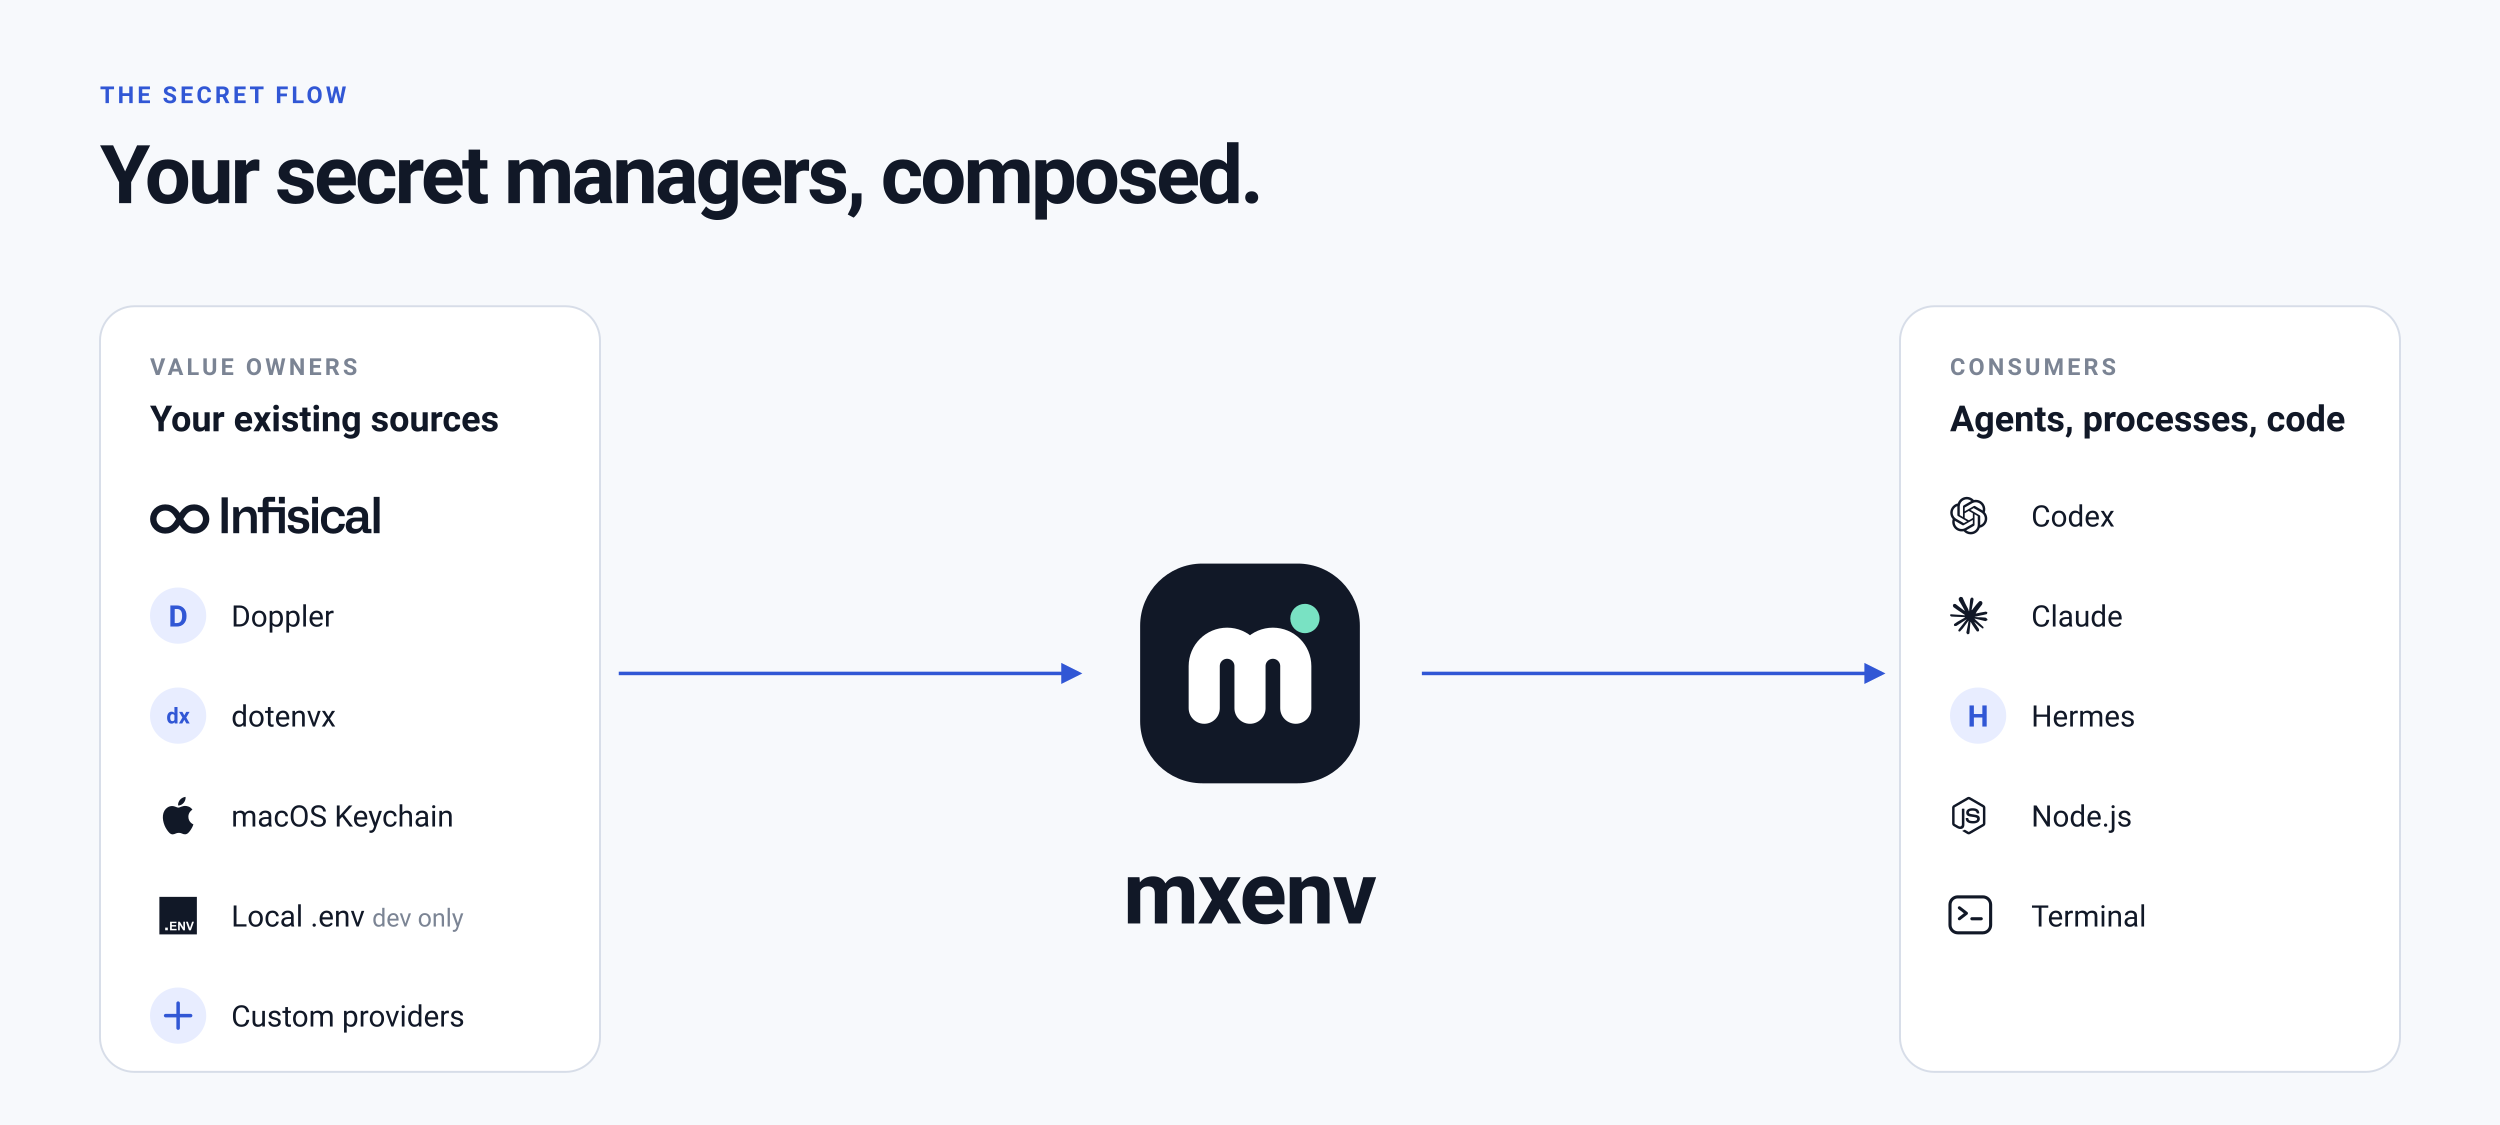
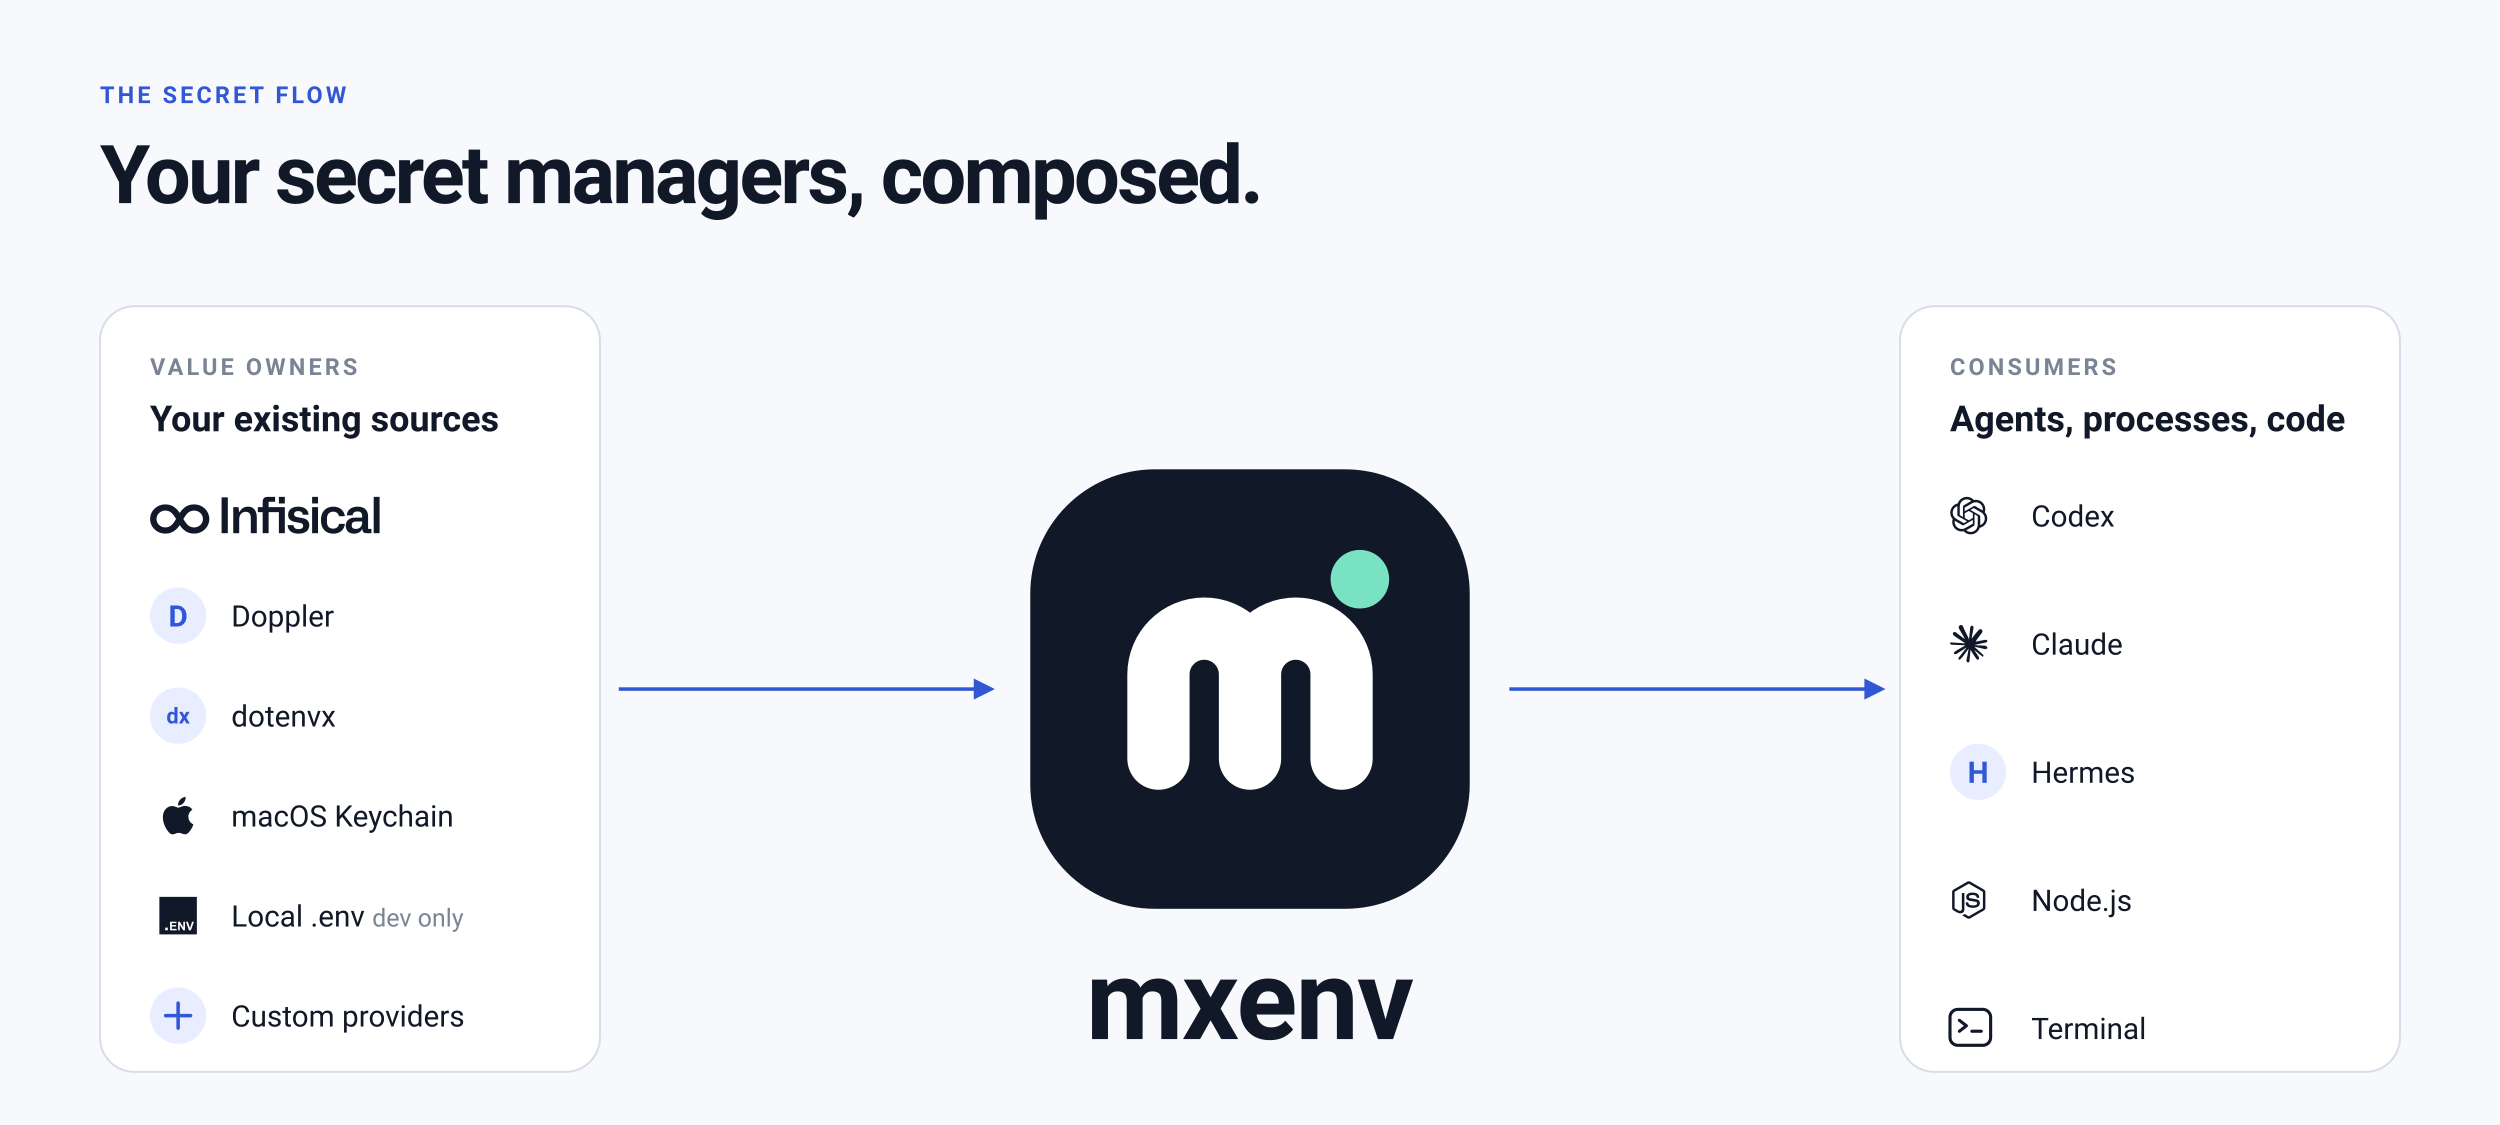
<svg xmlns="http://www.w3.org/2000/svg" viewBox="0 0 1600 720" width="1600" height="720" role="img" aria-labelledby="title desc">
  <defs>
    <marker id="arrow" viewBox="0 0 10 10" refX="8" refY="5" markerWidth="6" markerHeight="6" orient="auto-start-reverse">
      <path d="M0 0 10 5 0 10Z" fill="#3157D5" />
    </marker>
    <style>
      .sans{font-family:-apple-system,BlinkMacSystemFont,'Segoe UI',Roboto,'Helvetica Neue',Arial,sans-serif}.mono{font-family:ui-monospace,'SF Mono','Cascadia Code','JetBrains Mono',Menlo,Consolas,'Liberation Mono',monospace}
      .ink{fill:#111827}.muted{fill:#5B6472}.faint{fill:#7B8494}.label{font-size:15px;font-weight:700;letter-spacing:2px}.body{font-size:19px}.small{font-size:16px}.cardtitle{font-size:23px;font-weight:600}
    </style>
  </defs>
  <rect width="1600" height="720" fill="#F7F9FC" />
  <g class="sans">
    <text x="64" y="66" class="label" fill="#3157D5">THE SECRET FLOW</text>
    <text x="64" y="130" class="ink" font-size="52" font-weight="700" letter-spacing="-1.8">Your secret managers, composed.</text>
    <rect x="64" y="196" width="320" height="490" rx="22" fill="#FFFFFF" stroke="#D7DDE8" stroke-width="1.25" />
    <text x="96" y="240" class="label faint">VALUE OWNERS</text>
    <text x="96" y="276" class="ink cardtitle">Your existing sources</text>
    <g class="body ink">
      <svg x="96" y="318" width="147" height="24" viewBox="0 0 306 50">
        <path d="M197.581 13.027C205.839 13.027 211.088 17.286 211.275 23.842H203.407C203.34 20.629 201.102 18.931 197.521 18.931C193.941 18.931 191.951 20.506 191.951 23.127C191.951 25.287 193.55 26.663 196.748 27.124L202.957 28.238C209.165 29.222 212.236 32.497 212.236 37.938C212.236 44.948 206.665 49.075 197.964 49.075C188.813 49.075 183.438 44.486 183.438 37.677H191.245L191.259 37.984C191.474 41.199 193.993 43.103 197.964 43.103C201.8 43.103 204.045 41.466 204.045 38.645C204.045 36.547 202.769 35.24 200.142 34.779L193.55 33.534C187.214 32.42 184.016 29.207 184.016 23.903C184.016 17.094 189.323 13.027 197.581 13.027ZM276.948 13.043C282.323 13.043 286.227 14.88 288.081 17.562C289.935 20.245 290.642 22.804 290.642 25.486V42.649H295.123V48.414H288.6C285.019 48.414 283.675 47.108 283.225 44.418L283.156 42.98H282.706C281.234 46.646 276.948 49.075 271.761 49.075C265.109 49.075 260.882 44.948 260.882 38.392C260.882 31.835 265.619 27.647 273.231 27.646H282.706V25.356C282.706 21.36 280.657 19.399 276.565 19.399C272.474 19.399 270.356 21.168 270.041 24.642H262.233C262.811 17.24 268.315 13.043 276.948 13.043ZM244.365 13.035C252.811 13.035 258.697 18.085 259.726 25.748H251.857C251.092 21.821 248.149 19.723 244.117 19.723C239.065 19.723 235.859 23.258 235.859 28.5V34.072C235.859 39.314 239.185 42.389 244.117 42.389C248.276 42.389 251.219 39.96 251.925 36.032H259.785C258.824 44.225 252.871 49.068 244.17 49.068C233.93 49.068 227.789 42.189 227.789 31.113C227.789 25.418 229.26 21.021 232.271 17.816C235.281 14.604 239.313 13.035 244.365 13.035ZM58.882 10C64.256 10 69.305 12.034 73.106 15.712C76.908 19.397 79 24.291 79 29.5C79 34.709 76.908 39.603 73.106 43.288C69.305 46.973 64.256 49 58.882 49C52.953 49 48.04 47.028 43.871 42.987C42.378 41.54 40.971 39.827 39.5 37.645C38.029 39.827 36.622 41.54 35.129 42.987C30.96 47.035 26.047 49 20.118 49C14.744 49 9.695 46.966 5.894 43.288C2.092 39.603 2.30285e-05 34.709 0 29.5C0 24.291 2.092 19.397 5.894 15.712C9.695 12.027 14.744 10 20.118 10C26.047 10 30.96 11.972 35.129 16.013C36.622 17.46 38.029 19.173 39.5 21.355C40.971 19.173 42.378 17.46 43.871 16.013C48.04 11.965 52.953 10 58.882 10ZM103.624 48.414H95.306V0.653H103.624V48.414ZM130.567 13.027C138.18 13.027 142.279 18.531 142.279 27.378V48.406H134.283V28.23C134.283 22.658 131.979 19.914 127.31 19.914C122.13 19.914 118.796 24.042 118.796 30.137V48.414H110.86V13.688H117.835L118.796 20.106H119.307C121.416 15.587 125.515 13.027 130.567 13.027ZM166.67 6.487H158.029V13.696H179.657V48.414H171.723V20.307H158.029V48.414H150.094V20.307H143.63V13.688H150.094V7.01C150.094 5.242 150.289 4.058 151.055 2.49C151.888 0.915 153.938 0 156.94 0H166.67V6.487ZM223.885 48.414H216.018V13.688H223.885V48.414ZM306 48.414H298.132V0H306V48.414ZM274.523 32.827C270.943 32.827 268.893 34.533 268.893 36.954V38.53L268.885 38.523C268.885 41.336 270.995 42.78 274.328 42.78C279.448 42.78 282.714 39.375 282.714 34.333V32.827H274.523ZM58.875 18.265C55.225 18.265 52.448 19.369 49.88 21.858C47.918 23.76 46.302 26.207 44.369 29.507C46.302 32.807 47.918 35.255 49.88 37.156C52.448 39.638 55.218 40.75 58.875 40.75C60.404 40.75 61.897 40.456 63.318 39.89C64.732 39.33 66.002 38.506 67.084 37.457C68.166 36.401 69.01 35.177 69.594 33.807C70.185 32.429 70.481 30.982 70.481 29.5L70.474 29.507C70.474 28.025 70.171 26.577 69.587 25.207C69.003 23.837 68.158 22.606 67.076 21.558C65.994 20.509 64.725 19.683 63.312 19.117C61.898 18.551 60.404 18.265 58.875 18.265ZM20.118 18.257C17.067 18.257 14.08 19.46 11.916 21.551C9.723 23.669 8.519 26.501 8.519 29.5C8.519 32.499 9.723 35.324 11.916 37.449C14.102 39.575 17.016 40.743 20.118 40.743C23.768 40.743 26.545 39.638 29.113 37.149C31.075 35.248 32.691 32.8 34.624 29.5C32.691 26.2 31.075 23.752 29.113 21.851C26.553 19.369 23.775 18.257 20.118 18.257ZM179.657 8.777H171.723V0H179.657V8.777ZM223.885 8.777H216.018V0H223.885V8.777Z" fill="#111827" />
      </svg>
      <circle cx="114" cy="394" r="18" fill="#E8EDFF" />
      <text x="114" y="401" text-anchor="middle" font-size="19" font-weight="700" fill="#3157D5">D</text>
      <text x="148" y="401">Doppler</text>
      <circle cx="114" cy="458" r="18" fill="#E8EDFF" />
      <text x="114" y="463" text-anchor="middle" font-size="14" font-weight="700" fill="#3157D5">dx</text>
      <text x="148" y="465">dotenvx</text>
      <path transform="translate(102 510)" fill="#111827" d="M12.152 6.896c-.948 0-2.415-1.078-3.96-1.04-2.04.027-3.91 1.183-4.961 3.014-2.117 3.675-.546 9.103 1.519 12.09 1.013 1.454 2.208 3.09 3.792 3.039 1.52-.065 2.09-.987 3.935-.987 1.831 0 2.35.987 3.96.948 1.637-.026 2.676-1.48 3.676-2.948 1.156-1.688 1.636-3.325 1.662-3.415-.039-.013-3.182-1.221-3.22-4.857-.026-3.04 2.48-4.494 2.597-4.559-1.429-2.09-3.623-2.324-4.39-2.376-2-.156-3.675 1.09-4.61 1.09zM15.53 3.83c.843-1.012 1.4-2.427 1.245-3.83-1.207.052-2.662.805-3.532 1.818-.78.896-1.454 2.338-1.273 3.714 1.338.104 2.715-.688 3.559-1.701" />
      <text x="148" y="529">macOS Keychain</text>
      <path transform="translate(102 574)" fill="#111827" d="M24 0v24H0V0h24ZM10.933 15.89H6.84v5.52h4.198v-.93H7.955v-1.503h2.77v-.93h-2.77v-1.224h2.978v-.934Zm2.146 0h-1.084v5.52h1.035v-3.6l2.226 3.6h1.118v-5.52h-1.036v3.686l-2.259-3.687Zm5.117 0h-1.208l1.973 5.52h1.19l1.976-5.52h-1.182l-1.352 4.085-1.397-4.086ZM5.4 19.68H3.72v1.68H5.4v-1.68Z" />
      <text x="148" y="593">Local .env <tspan class="small faint">dev only</tspan>
      </text>
      <circle cx="114" cy="650" r="18" fill="#E8EDFF" />
      <path d="M106 650h16M114 642v16" stroke="#3157D5" stroke-width="2.25" stroke-linecap="round" />
      <text x="148" y="657">Custom providers</text>
    </g>
-     <path d="M396 431h294" stroke="#3157D5" stroke-width="2.25" marker-end="url(#arrow)" />
-     <svg x="725" y="356" width="150" height="150" viewBox="0 0 64 64">
+     <path d="M396 441h238" stroke="#3157D5" stroke-width="2.25" marker-end="url(#arrow)" />
+     <svg x="650" y="291" width="300" height="300" viewBox="0 0 64 64">
      <rect x="2" y="2" width="60" height="60" rx="17" fill="#111827" />
      <path fill="none" stroke="#FFFFFF" stroke-width="8.5" stroke-linecap="round" stroke-linejoin="round" d="M19.5 41.5V30c0-3.45 2.8-6.25 6.25-6.25s6.25 2.8 6.25 6.25v11.5m0-11.5c0-3.45 2.8-6.25 6.25-6.25s6.25 2.8 6.25 6.25V41.5" />
      <circle cx="47" cy="17" r="4" fill="#79E2C3" />
    </svg>
-     <text x="800" y="591" text-anchor="middle" class="ink" font-size="56" font-weight="700" letter-spacing="-1">mxenv</text>
-     <path d="M910 431h294" stroke="#3157D5" stroke-width="2.25" marker-end="url(#arrow)" />
+     <text x="800" y="665" text-anchor="middle" class="ink" font-size="72" font-weight="700" letter-spacing="-1">mxenv</text>
+     <path d="M966 441h238" stroke="#3157D5" stroke-width="2.25" marker-end="url(#arrow)" />
    <rect x="1216" y="196" width="320" height="490" rx="22" fill="#FFFFFF" stroke="#D7DDE8" stroke-width="1.25" />
    <text x="1248" y="240" class="label faint">CONSUMERS</text>
    <text x="1248" y="276" class="ink cardtitle">Agents, processes, code</text>
    <g class="body ink">
      <path transform="translate(1248 318)" fill="#111827" d="M22.282 9.821a5.985 5.985 0 0 0-.516-4.911 6.046 6.046 0 0 0-6.51-2.9A6.065 6.065 0 0 0 4.981 4.182a5.985 5.985 0 0 0-3.998 2.9 6.046 6.046 0 0 0 .743 7.097 5.98 5.98 0 0 0 .511 4.911 6.051 6.051 0 0 0 6.515 2.9A5.985 5.985 0 0 0 13.26 24a6.056 6.056 0 0 0 5.772-4.206 5.989 5.989 0 0 0 3.998-2.9 6.056 6.056 0 0 0-.748-7.073zm-9.022 12.608a4.476 4.476 0 0 1-2.876-1.041l.142-.08 4.778-2.758a.795.795 0 0 0 .393-.681v-6.737l2.02 1.169a.071.071 0 0 1 .038.052v5.583a4.504 4.504 0 0 1-4.495 4.494zm-9.661-4.125a4.471 4.471 0 0 1-.535-3.014l.142.085 4.783 2.758a.771.771 0 0 0 .781 0l5.843-3.369v2.332a.08.08 0 0 1-.033.061L9.74 19.95a4.499 4.499 0 0 1-6.141-1.646zM2.341 7.896a4.485 4.485 0 0 1 2.365-1.973V11.6a.766.766 0 0 0 .388.676l5.814 3.354-2.02 1.169a.076.076 0 0 1-.071 0l-4.83-2.787A4.504 4.504 0 0 1 2.341 7.872zm16.596 3.856L13.104 8.364 15.119 7.2a.076.076 0 0 1 .071 0l4.83 2.791a4.494 4.494 0 0 1-.676 8.104v-5.677a.79.79 0 0 0-.407-.667zm2.011-3.023l-.142-.085-4.774-2.782a.776.776 0 0 0-.785 0L9.409 9.23V6.897a.066.066 0 0 1 .028-.061l4.83-2.787a4.499 4.499 0 0 1 6.68 4.66zM8.306 12.863l-2.02-1.164a.08.08 0 0 1-.038-.057V6.074a4.499 4.499 0 0 1 7.376-3.454l-.142.081L8.704 5.459a.795.795 0 0 0-.393.681zm1.098-2.365l2.602-1.5 2.607 1.5v2.999l-2.597 1.5-2.607-1.5Z" />
      <text x="1300" y="337">Codex</text>
-       <path transform="translate(1248 382)" fill="#111827" d="m4.714 15.956 4.717-2.647.079-.231-.079-.128h-.231l-.789-.049-2.696-.073-2.337-.097-2.265-.121-.571-.121-.534-.704.055-.352.48-.322.686.061 1.518.103 2.277.158 1.651.097 2.447.255h.389l.055-.158-.134-.097-.103-.097L6.973 9.836l-2.55-1.688-1.336-.971-.723-.492-.364-.461-.158-1.008.656-.723.88.061.225.061.892.686 1.906 1.475 2.489 1.834.364.303.146-.103.018-.073-.164-.273-1.354-2.447-1.445-2.489-.643-1.032-.17-.619c-.061-.255-.103-.467-.103-.729L6.287.134 6.7 0l.996.134.419.364.619 1.415 1.002 2.228 1.554 3.03.455.898.243.832.091.255h.158v-.146l.128-1.706.237-2.095.231-2.696.079-.759.376-.911.747-.492.583.279.48.686-.067.443-.285 1.852-.559 2.902-.364 1.943h.212l.243-.243.984-1.305 1.651-2.064.729-.82.85-.905.546-.431h1.032l.759 1.129-.34 1.166-1.062 1.348-.88 1.141-1.263 1.7-.789 1.36.073.109.188-.018 2.853-.607 1.542-.279 1.84-.316.832.389.091.395-.328.807-1.967.486-2.307.461-3.436.814-.043.03.049.061 1.548.146.662.036h1.621l3.018.225.789.522.474.638-.079.486-1.214.619-1.639-.389-3.825-.911-1.311-.328h-.182v.109l1.093 1.069 2.003 1.809 2.507 2.331.128.577-.322.455-.34-.049-2.204-1.657-.85-.747-1.925-1.621h-.128v.17l.443.65 2.344 3.521.121 1.081-.17.352-.607.212-.668-.121-1.372-1.925L14.38 17.959l-1.141-1.943-.14.079-.674 7.255-.316.37-.729.279-.607-.461-.322-.747.322-1.475.389-1.925.316-1.53.285-1.9.17-.631-.012-.043-.14.018-1.433 1.967-2.18 2.945-1.724 1.846-.413.164-.716-.37.067-.662.401-.589 2.386-3.036 1.439-1.882.929-1.087-.006-.158h-.055l-6.338 4.116-1.129.146-.486-.455.061-.747.231-.243 1.906-1.311Z" />
-       <text x="1300" y="401">Claude</text>
-       <circle cx="1266" cy="458" r="18" fill="#E8EDFF" />
-       <text x="1266" y="465" text-anchor="middle" font-size="19" font-weight="700" fill="#3157D5">H</text>
-       <text x="1300" y="465">Hermes</text>
-       <path transform="translate(1248 510)" fill="#111827" d="M11.998,24c-0.321,0-0.641-0.084-0.922-0.247l-2.936-1.737c-0.438-0.245-0.224-0.332-0.08-0.383 c0.585-0.203,0.703-0.25,1.328-0.604c0.065-0.037,0.151-0.023,0.218,0.017l2.256,1.339c0.082,0.045,0.197,0.045,0.272,0l8.795-5.076 c0.082-0.047,0.134-0.141,0.134-0.238V6.921c0-0.099-0.053-0.192-0.137-0.242l-8.791-5.072c-0.081-0.047-0.189-0.047-0.271,0 L3.075,6.68C2.99,6.729,2.936,6.825,2.936,6.921v10.15c0,0.097,0.054,0.189,0.139,0.235l2.409,1.392 c1.307,0.654,2.108-0.116,2.108-0.89V7.787c0-0.142,0.114-0.253,0.256-0.253h1.115c0.139,0,0.255,0.112,0.255,0.253v10.021 c0,1.745-0.95,2.745-2.604,2.745c-0.508,0-0.909,0-2.026-0.551L2.28,18.675c-0.57-0.329-0.922-0.945-0.922-1.604V6.921 c0-0.659,0.353-1.275,0.922-1.603l8.795-5.082c0.557-0.315,1.296-0.315,1.848,0l8.794,5.082c0.57,0.329,0.924,0.944,0.924,1.603 v10.15c0,0.659-0.354,1.273-0.924,1.604l-8.794,5.078C12.643,23.916,12.324,24,11.998,24z M19.099,13.993 c0-1.9-1.284-2.406-3.987-2.763c-2.731-0.361-3.009-0.548-3.009-1.187c0-0.528,0.235-1.233,2.258-1.233 c1.807,0,2.473,0.389,2.747,1.607c0.024,0.115,0.129,0.199,0.247,0.199h1.141c0.071,0,0.138-0.031,0.186-0.081 c0.048-0.054,0.074-0.123,0.067-0.196c-0.177-2.098-1.571-3.076-4.388-3.076c-2.508,0-4.004,1.058-4.004,2.833 c0,1.925,1.488,2.457,3.895,2.695c2.88,0.282,3.103,0.703,3.103,1.269c0,0.983-0.789,1.402-2.642,1.402 c-2.327,0-2.839-0.584-3.011-1.742c-0.02-0.124-0.126-0.215-0.253-0.215h-1.137c-0.141,0-0.254,0.112-0.254,0.253 c0,1.482,0.806,3.248,4.655,3.248C17.501,17.007,19.099,15.91,19.099,13.993z" />
-       <text x="1300" y="529">Node.js</text>
-       <rect x="1248" y="574" width="26" height="23" rx="5" fill="none" stroke="#111827" stroke-width="2" />
-       <path d="m1254 581 4.5 3.5-4.5 3.5" fill="none" stroke="#111827" stroke-width="2" stroke-linecap="round" stroke-linejoin="round" />
-       <path d="M1262 588h6" stroke="#111827" stroke-width="2" stroke-linecap="round" />
-       <text x="1300" y="593">Terminal</text>
+       <path transform="translate(1248 400)" fill="#111827" d="m4.714 15.956 4.717-2.647.079-.231-.079-.128h-.231l-.789-.049-2.696-.073-2.337-.097-2.265-.121-.571-.121-.534-.704.055-.352.48-.322.686.061 1.518.103 2.277.158 1.651.097 2.447.255h.389l.055-.158-.134-.097-.103-.097L6.973 9.836l-2.55-1.688-1.336-.971-.723-.492-.364-.461-.158-1.008.656-.723.88.061.225.061.892.686 1.906 1.475 2.489 1.834.364.303.146-.103.018-.073-.164-.273-1.354-2.447-1.445-2.489-.643-1.032-.17-.619c-.061-.255-.103-.467-.103-.729L6.287.134 6.7 0l.996.134.419.364.619 1.415 1.002 2.228 1.554 3.03.455.898.243.832.091.255h.158v-.146l.128-1.706.237-2.095.231-2.696.079-.759.376-.911.747-.492.583.279.48.686-.067.443-.285 1.852-.559 2.902-.364 1.943h.212l.243-.243.984-1.305 1.651-2.064.729-.82.85-.905.546-.431h1.032l.759 1.129-.34 1.166-1.062 1.348-.88 1.141-1.263 1.7-.789 1.36.073.109.188-.018 2.853-.607 1.542-.279 1.84-.316.832.389.091.395-.328.807-1.967.486-2.307.461-3.436.814-.043.03.049.061 1.548.146.662.036h1.621l3.018.225.789.522.474.638-.079.486-1.214.619-1.639-.389-3.825-.911-1.311-.328h-.182v.109l1.093 1.069 2.003 1.809 2.507 2.331.128.577-.322.455-.34-.049-2.204-1.657-.85-.747-1.925-1.621h-.128v.17l.443.65 2.344 3.521.121 1.081-.17.352-.607.212-.668-.121-1.372-1.925L14.38 17.959l-1.141-1.943-.14.079-.674 7.255-.316.37-.729.279-.607-.461-.322-.747.322-1.475.389-1.925.316-1.53.285-1.9.17-.631-.012-.043-.14.018-1.433 1.967-2.18 2.945-1.724 1.846-.413.164-.716-.37.067-.662.401-.589 2.386-3.036 1.439-1.882.929-1.087-.006-.158h-.055l-6.338 4.116-1.129.146-.486-.455.061-.747.231-.243 1.906-1.311Z" />
+       <text x="1300" y="419">Claude</text>
+       <circle cx="1266" cy="494" r="18" fill="#E8EDFF" />
+       <text x="1266" y="501" text-anchor="middle" font-size="19" font-weight="700" fill="#3157D5">H</text>
+       <text x="1300" y="501">Hermes</text>
+       <path transform="translate(1248 564)" fill="#111827" d="M11.998,24c-0.321,0-0.641-0.084-0.922-0.247l-2.936-1.737c-0.438-0.245-0.224-0.332-0.08-0.383 c0.585-0.203,0.703-0.25,1.328-0.604c0.065-0.037,0.151-0.023,0.218,0.017l2.256,1.339c0.082,0.045,0.197,0.045,0.272,0l8.795-5.076 c0.082-0.047,0.134-0.141,0.134-0.238V6.921c0-0.099-0.053-0.192-0.137-0.242l-8.791-5.072c-0.081-0.047-0.189-0.047-0.271,0 L3.075,6.68C2.99,6.729,2.936,6.825,2.936,6.921v10.15c0,0.097,0.054,0.189,0.139,0.235l2.409,1.392 c1.307,0.654,2.108-0.116,2.108-0.89V7.787c0-0.142,0.114-0.253,0.256-0.253h1.115c0.139,0,0.255,0.112,0.255,0.253v10.021 c0,1.745-0.95,2.745-2.604,2.745c-0.508,0-0.909,0-2.026-0.551L2.28,18.675c-0.57-0.329-0.922-0.945-0.922-1.604V6.921 c0-0.659,0.353-1.275,0.922-1.603l8.795-5.082c0.557-0.315,1.296-0.315,1.848,0l8.794,5.082c0.57,0.329,0.924,0.944,0.924,1.603 v10.15c0,0.659-0.354,1.273-0.924,1.604l-8.794,5.078C12.643,23.916,12.324,24,11.998,24z M19.099,13.993 c0-1.9-1.284-2.406-3.987-2.763c-2.731-0.361-3.009-0.548-3.009-1.187c0-0.528,0.235-1.233,2.258-1.233 c1.807,0,2.473,0.389,2.747,1.607c0.024,0.115,0.129,0.199,0.247,0.199h1.141c0.071,0,0.138-0.031,0.186-0.081 c0.048-0.054,0.074-0.123,0.067-0.196c-0.177-2.098-1.571-3.076-4.388-3.076c-2.508,0-4.004,1.058-4.004,2.833 c0,1.925,1.488,2.457,3.895,2.695c2.88,0.282,3.103,0.703,3.103,1.269c0,0.983-0.789,1.402-2.642,1.402 c-2.327,0-2.839-0.584-3.011-1.742c-0.02-0.124-0.126-0.215-0.253-0.215h-1.137c-0.141,0-0.254,0.112-0.254,0.253 c0,1.482,0.806,3.248,4.655,3.248C17.501,17.007,19.099,15.91,19.099,13.993z" />
+       <text x="1300" y="583">Node.js</text>
+       <rect x="1248" y="646" width="26" height="23" rx="5" fill="none" stroke="#111827" stroke-width="2" />
+       <path d="m1254 653 4.5 3.5-4.5 3.5" fill="none" stroke="#111827" stroke-width="2" stroke-linecap="round" stroke-linejoin="round" />
+       <path d="M1262 660h6" stroke="#111827" stroke-width="2" stroke-linecap="round" />
+       <text x="1300" y="665">Terminal</text>
    </g>
  </g>
</svg>
